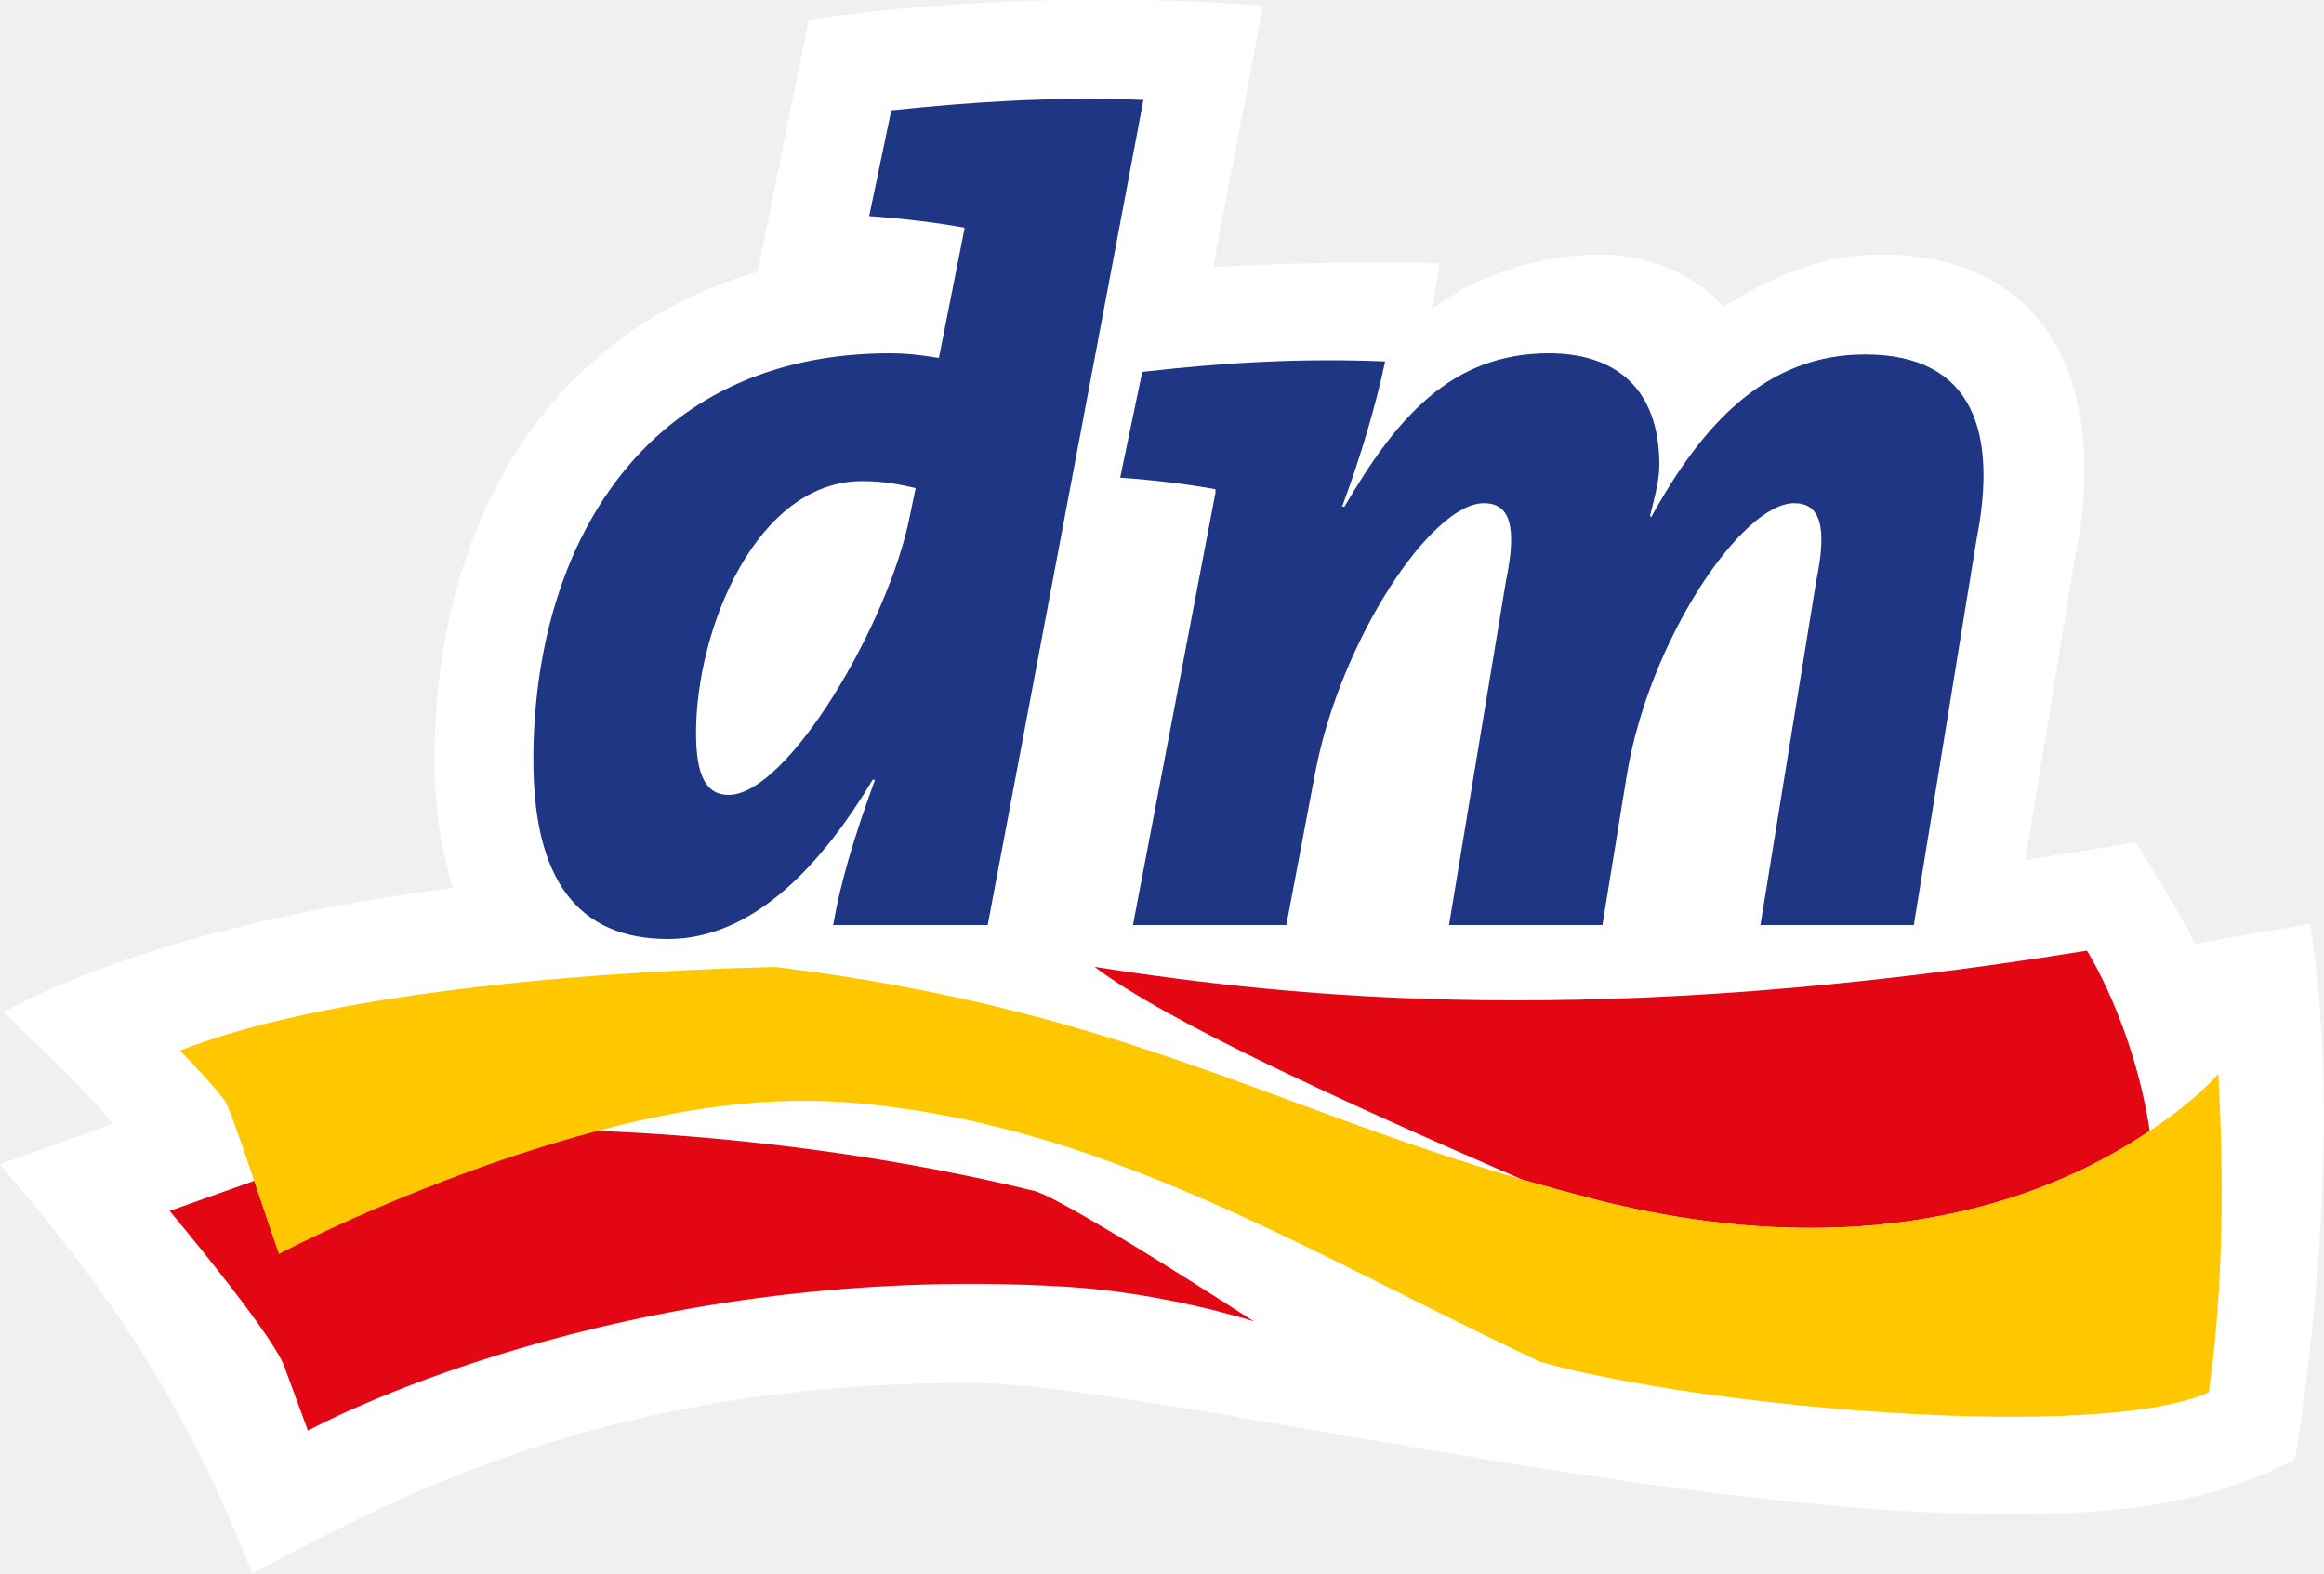
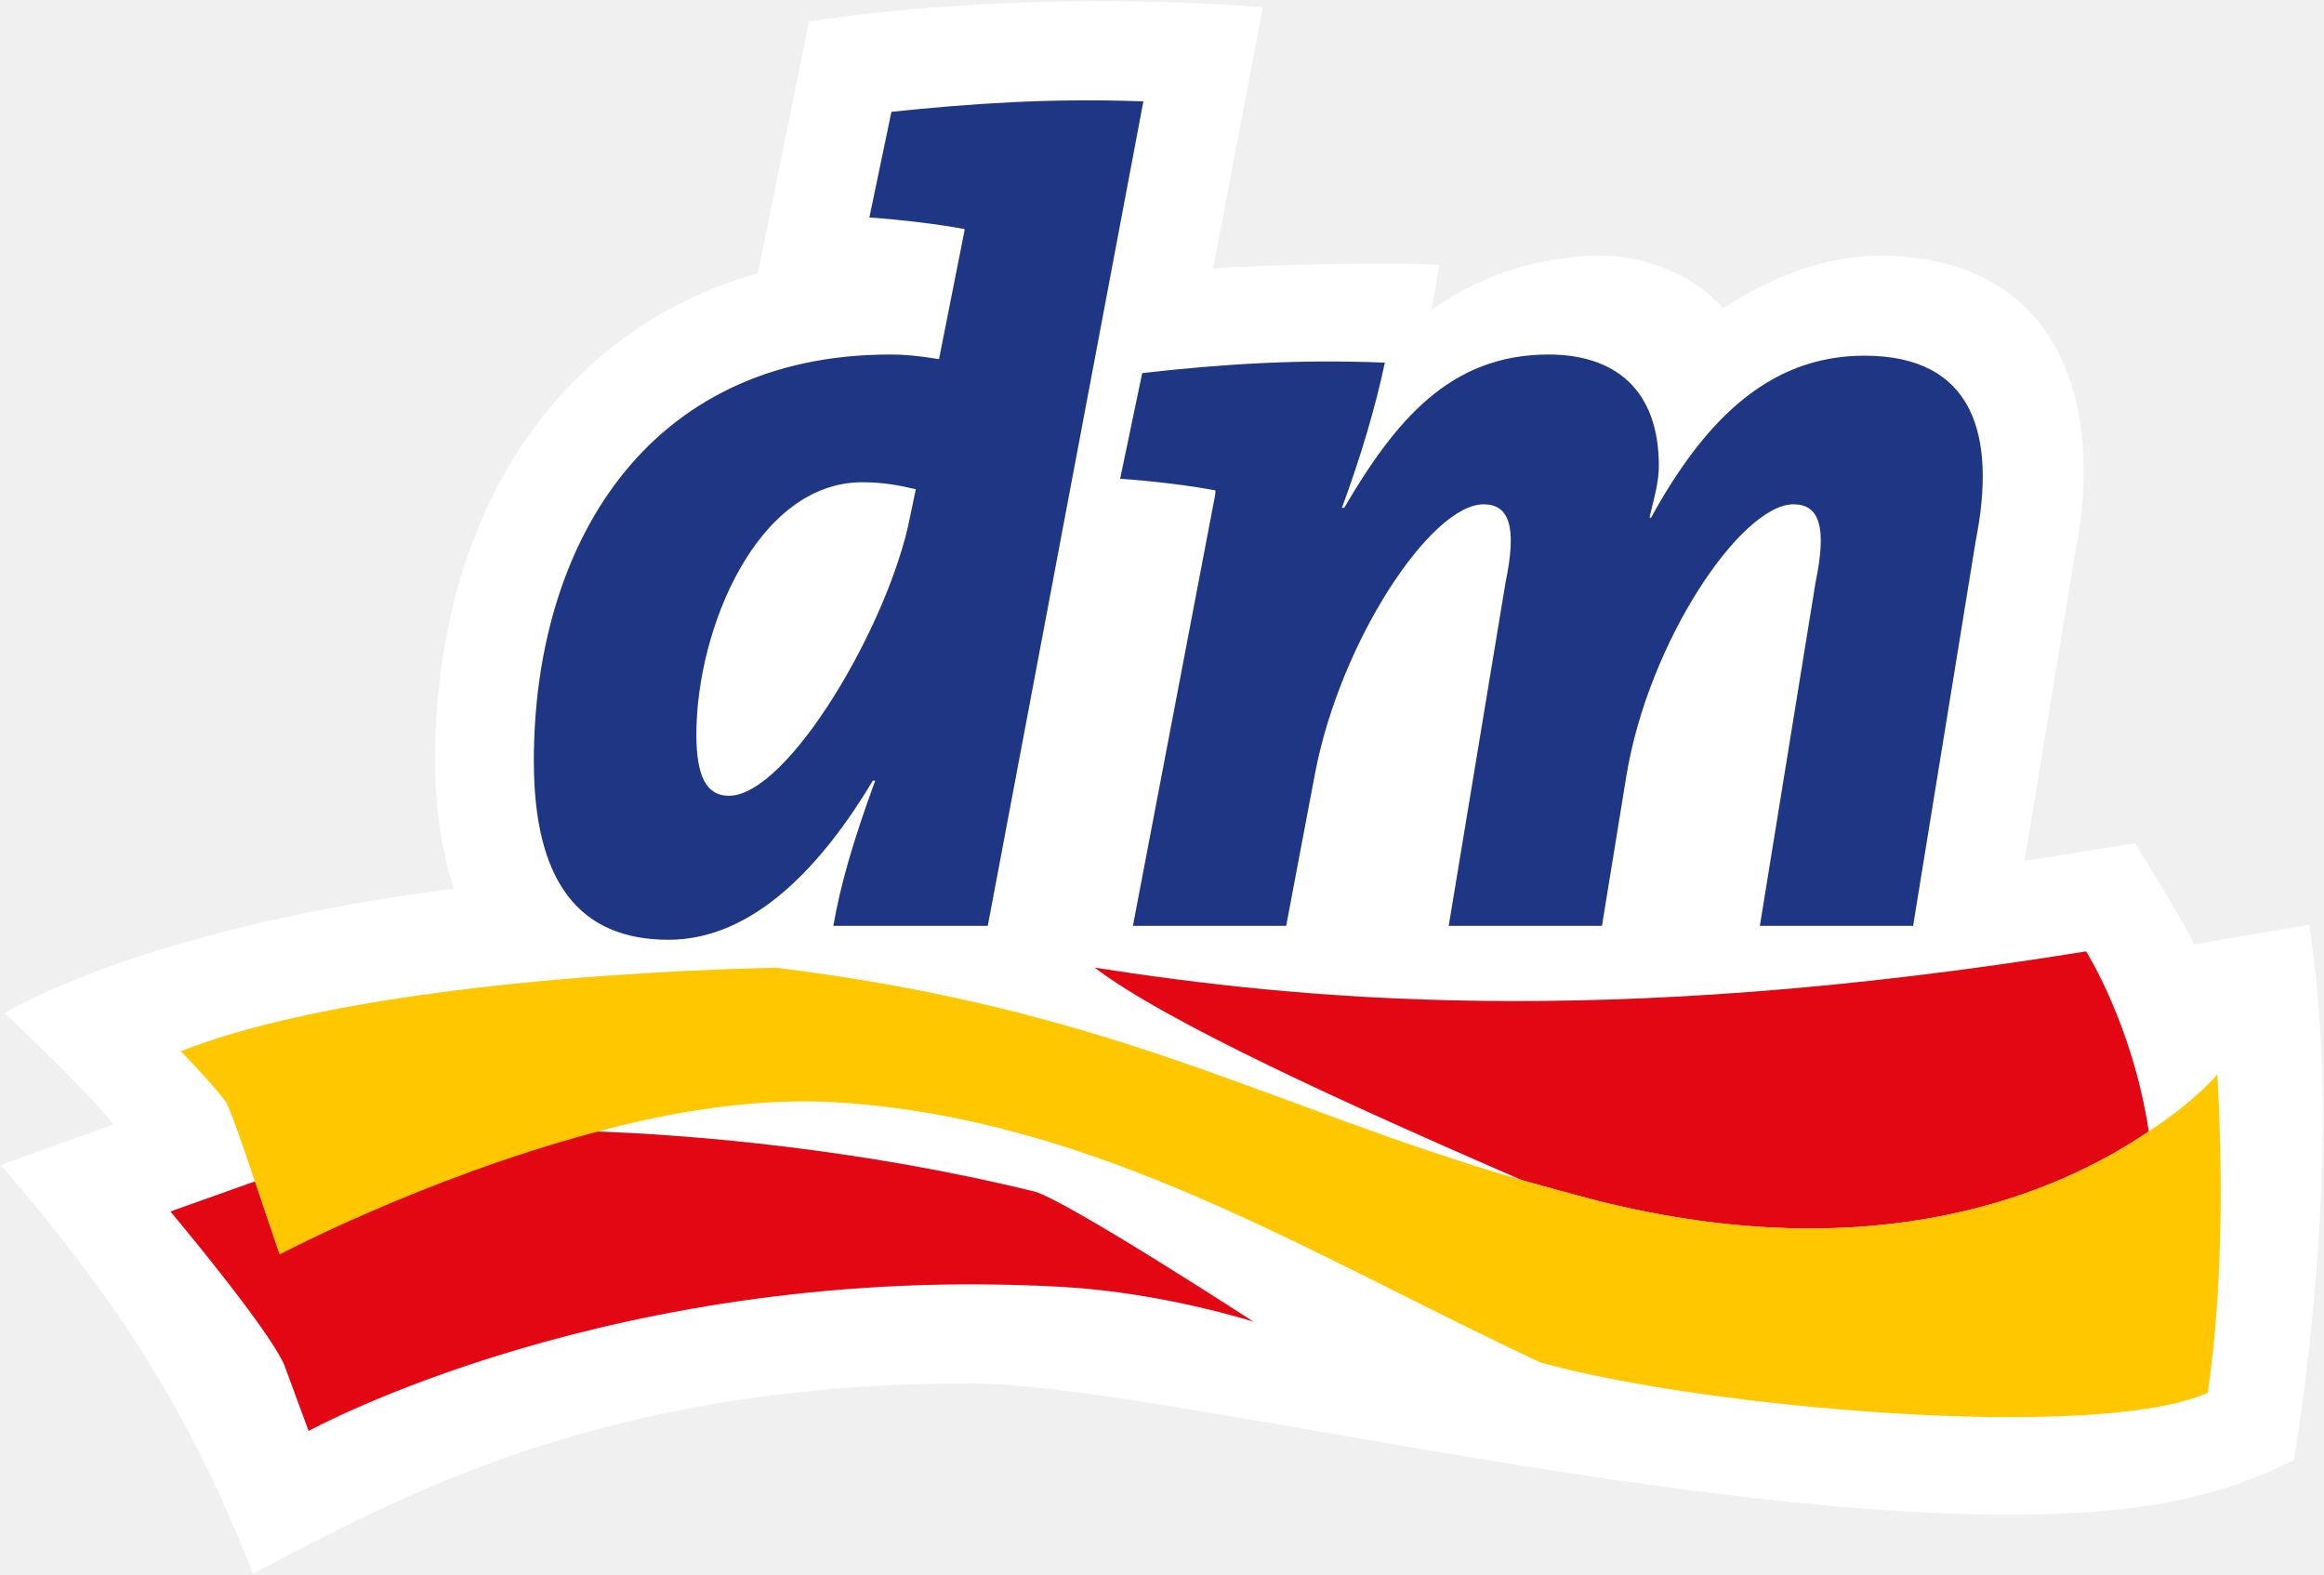
- <svg xmlns="http://www.w3.org/2000/svg" viewBox="0 0 20 13.542" width="20" height="13.542" role="img" aria-labelledby="DmBrandIconTitle">
+ <svg xmlns="http://www.w3.org/2000/svg" viewBox="-0.008 -0.013 20.017 13.561" width="20.017" height="13.561" role="img" aria-labelledby="DmBrandIconTitle">
  <path fill="#FFFFFF" d="M19.88,7.95l-0.99,0.17c-0.1-0.22-0.51-0.87-0.51-0.87s-0.82,0.13-0.95,0.15l0.43-2.62 c0.28-1.36-0.16-2.59-1.68-2.59c-0.59,0-1.07,0.28-1.35,0.45c-0.22-0.26-0.63-0.45-1.05-0.45c-0.27,0-0.89,0.05-1.46,0.47l0.07-0.39 c-0.33-0.03-1.61,0-1.95,0.03l0.43-2.25C10.26,0,8.68-0.08,6.96,0.17L6.52,2.34c-1.7,0.48-2.78,2.05-2.78,4.2 c0,0.42,0.06,0.79,0.16,1.1C2.94,7.76,1.2,8.07,0.03,8.71c0.26,0.25,0.66,0.62,0.94,0.96L0,10.02c0.89,1.04,1.58,2,2.17,3.52 c1.26-0.66,3.01-1.64,6.18-1.64c1.49,0,5.88,1.13,8.93,1.13c0.96,0,1.72-0.09,2.47-0.47C19.91,11.58,20.14,9.57,19.88,7.95" />
  <path fill="#E30613" d="M18.5,9.73c-0.78,0.53-2.33,1.2-4.74,0.6c-0.23-0.06-0.45-0.12-0.66-0.18c-1.52-0.66-3.06-1.36-3.68-1.83 c1.74,0.27,4.34,0.54,8.54-0.14C17.96,8.18,18.36,8.81,18.5,9.73 M2.19,10.16l-0.73,0.26c0,0,0.84,1,0.98,1.32l0.21,0.57 c0,0,2.65-1.46,6.5-1.24c0.87,0.05,1.64,0.3,1.64,0.3s-1.57-1.02-1.88-1.12C7.4,9.88,5.96,9.76,5.11,9.73 c-1.46,0.39-2.71,1.05-2.71,1.05S2.29,10.47,2.19,10.16" />
  <path fill="#FEC700" d="M19.09,9.24c0,0-0.19,0.23-0.59,0.49c-0.78,0.53-2.33,1.2-4.74,0.6c-0.23-0.06-0.45-0.12-0.66-0.18 c-2.2-0.64-3.5-1.47-6.43-1.83C4.68,8.37,2.66,8.6,1.55,9.04c0,0,0.3,0.31,0.39,0.44c0.05,0.1,0.15,0.39,0.25,0.69 c0.11,0.32,0.21,0.62,0.21,0.62s1.25-0.66,2.71-1.05C5.8,9.55,6.53,9.44,7.2,9.48c2.24,0.14,4.05,1.3,6.06,2.24 c1.39,0.39,4.79,0.69,5.75,0.26C19,11.96,19.19,11.03,19.09,9.24" />
  <path fill="#1F3685" d="M7.42,4.14c-0.91,0-1.43,1.27-1.43,2.17c0,0.37,0.09,0.53,0.28,0.53c0.51,0,1.38-1.48,1.56-2.4L7.88,4.2 C7.75,4.17,7.61,4.14,7.42,4.14 M8.5,7.96H7.17c0.06-0.35,0.17-0.73,0.36-1.25H7.51C7.09,7.41,6.5,8.08,5.75,8.08 c-0.77,0-1.16-0.5-1.16-1.54c0-1.83,0.95-3.5,3.07-3.5c0.12,0,0.24,0.01,0.42,0.04L8.3,1.97V1.96c-0.21-0.04-0.53-0.08-0.82-0.1 l0.19-0.91c0.67-0.07,1.36-0.12,2.17-0.09L8.5,7.96z M16.47,7.96h-1.32L15.63,5c0.1-0.48,0.03-0.67-0.19-0.67 c-0.45,0-1.25,1.18-1.44,2.34l-0.21,1.29h-1.32L12.96,5c0.1-0.48,0.03-0.67-0.19-0.67c-0.45,0-1.23,1.17-1.45,2.31l-0.25,1.32H9.75 l0.71-3.72V4.21c-0.21-0.04-0.53-0.08-0.82-0.1L9.83,3.2c0.7-0.08,1.36-0.12,2.09-0.09c-0.08,0.38-0.21,0.82-0.37,1.25h0.02 c0.44-0.75,0.91-1.32,1.76-1.32c0.57,0,0.95,0.3,0.95,0.96c0,0.12-0.03,0.24-0.08,0.44l0.01,0.01c0.44-0.8,0.99-1.4,1.84-1.4 c0.94,0,1.14,0.68,0.96,1.59L16.47,7.96z" />
</svg>
